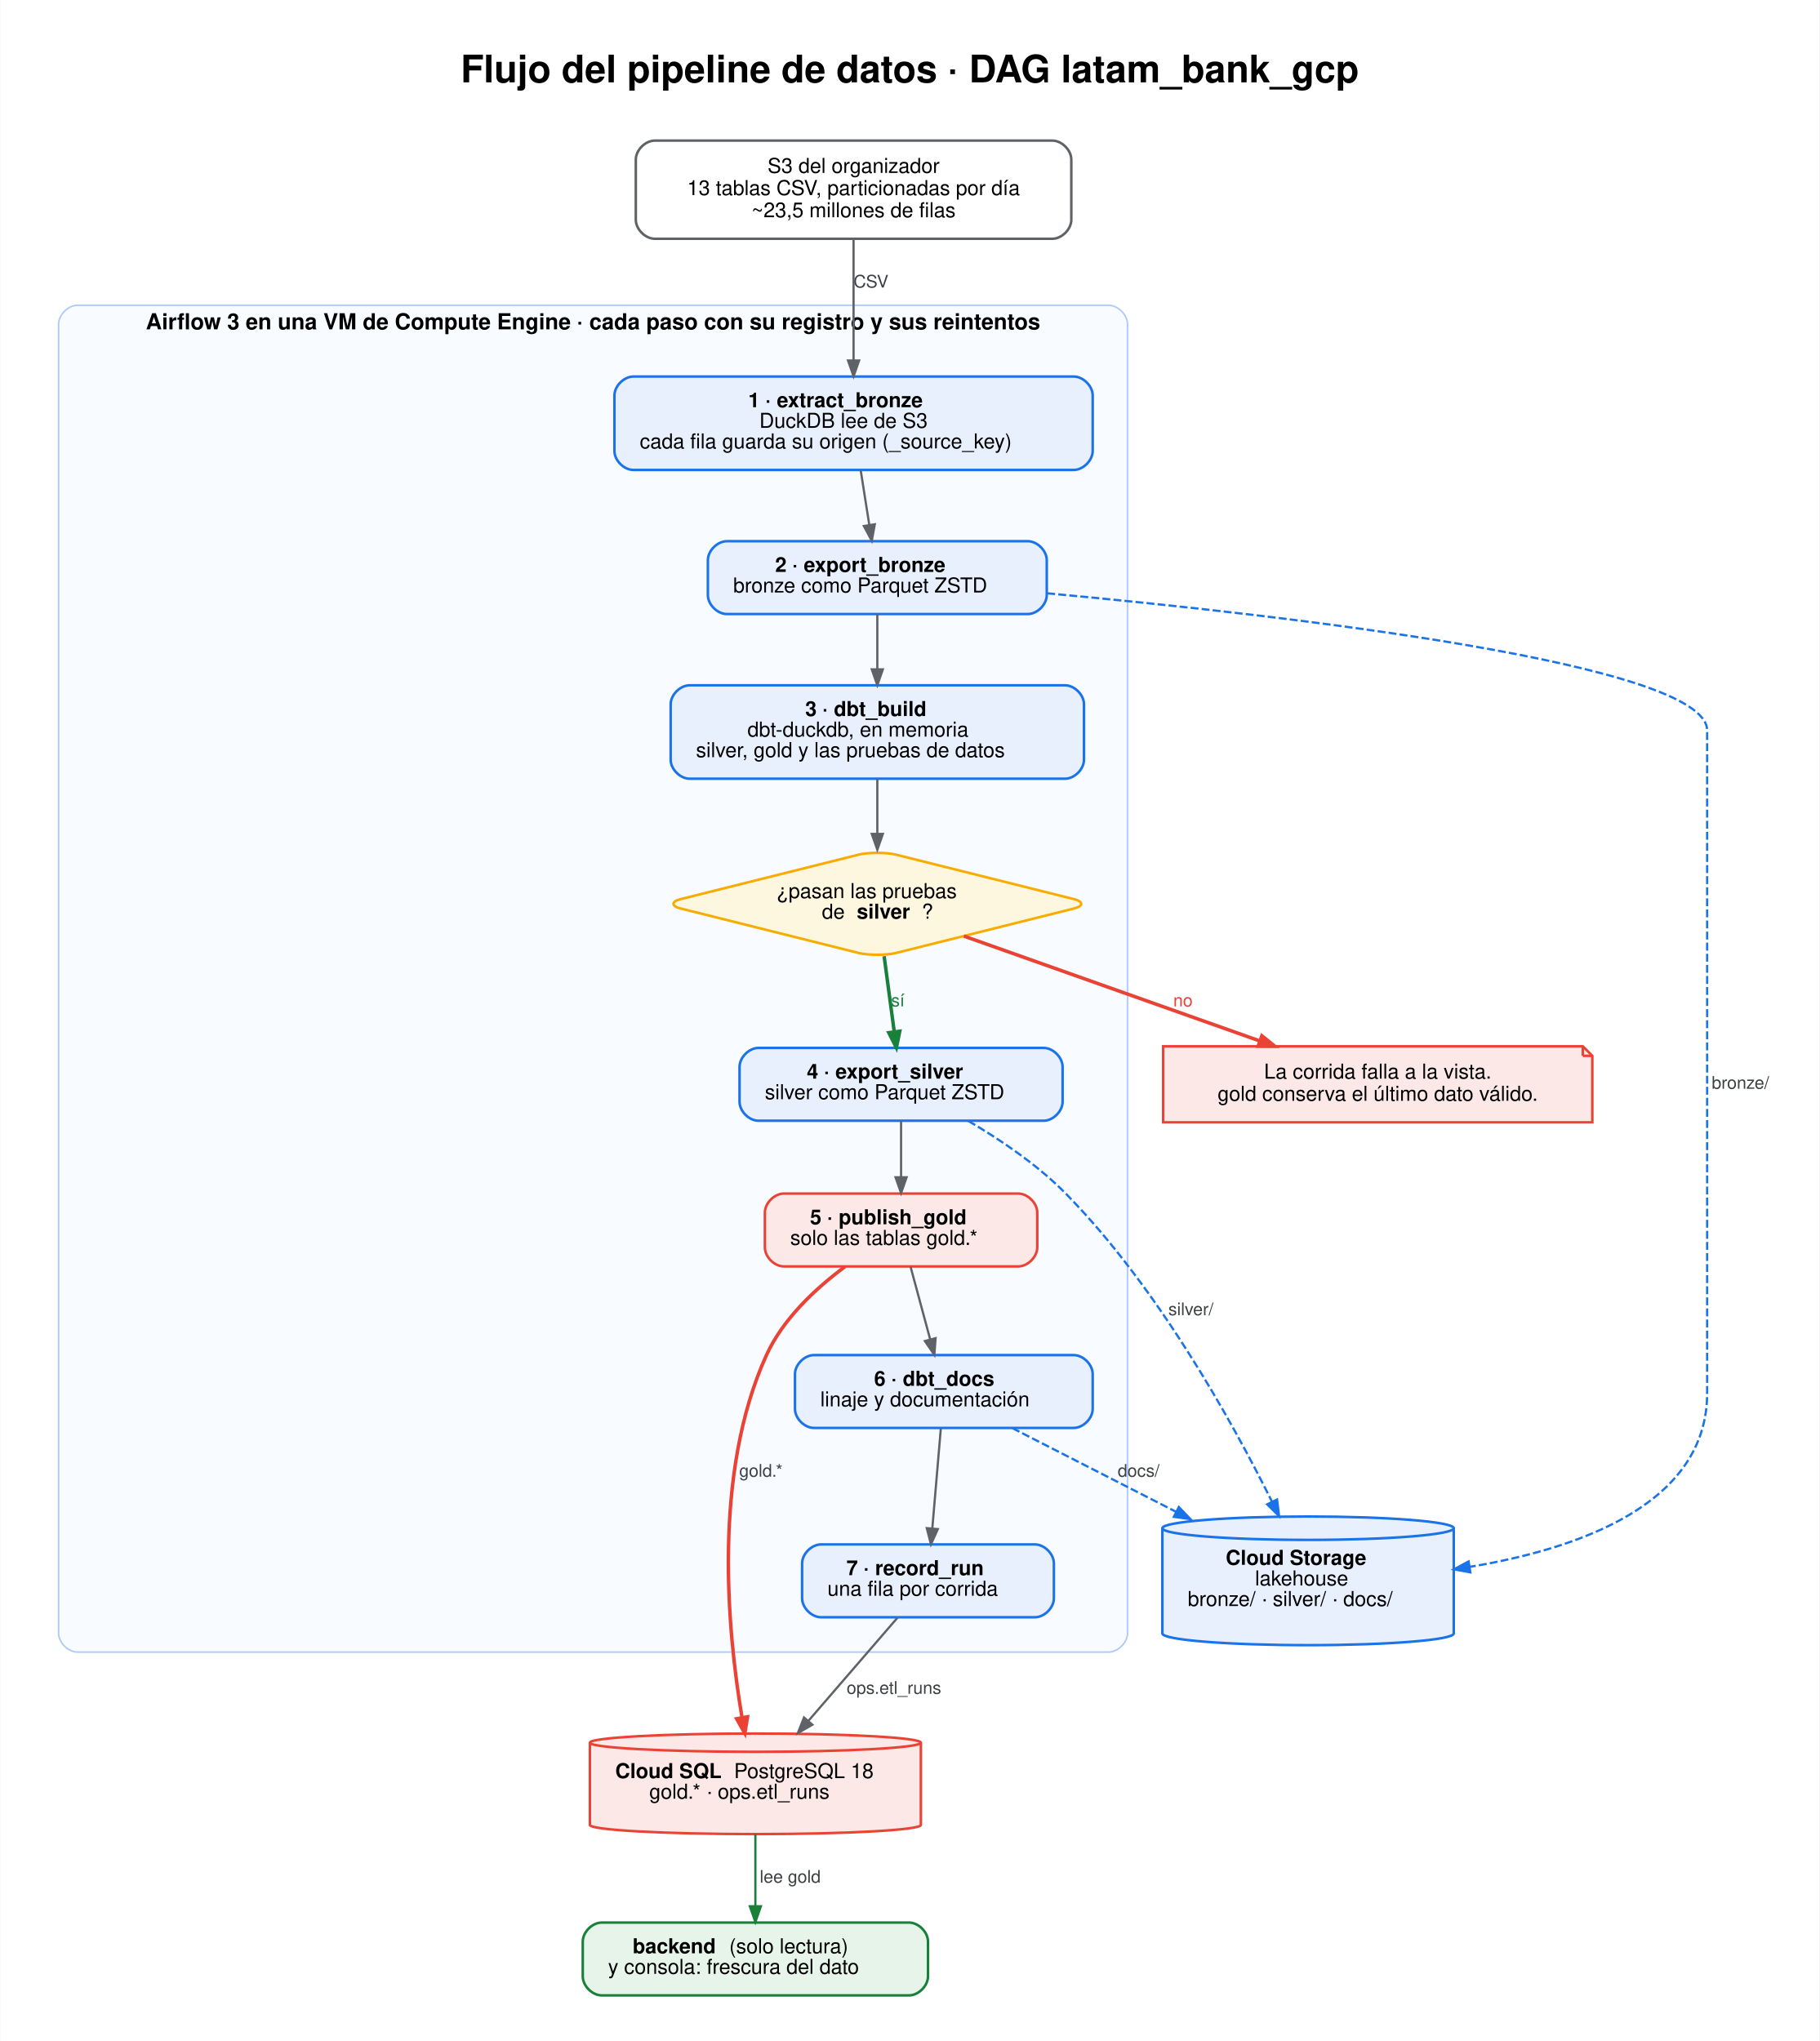
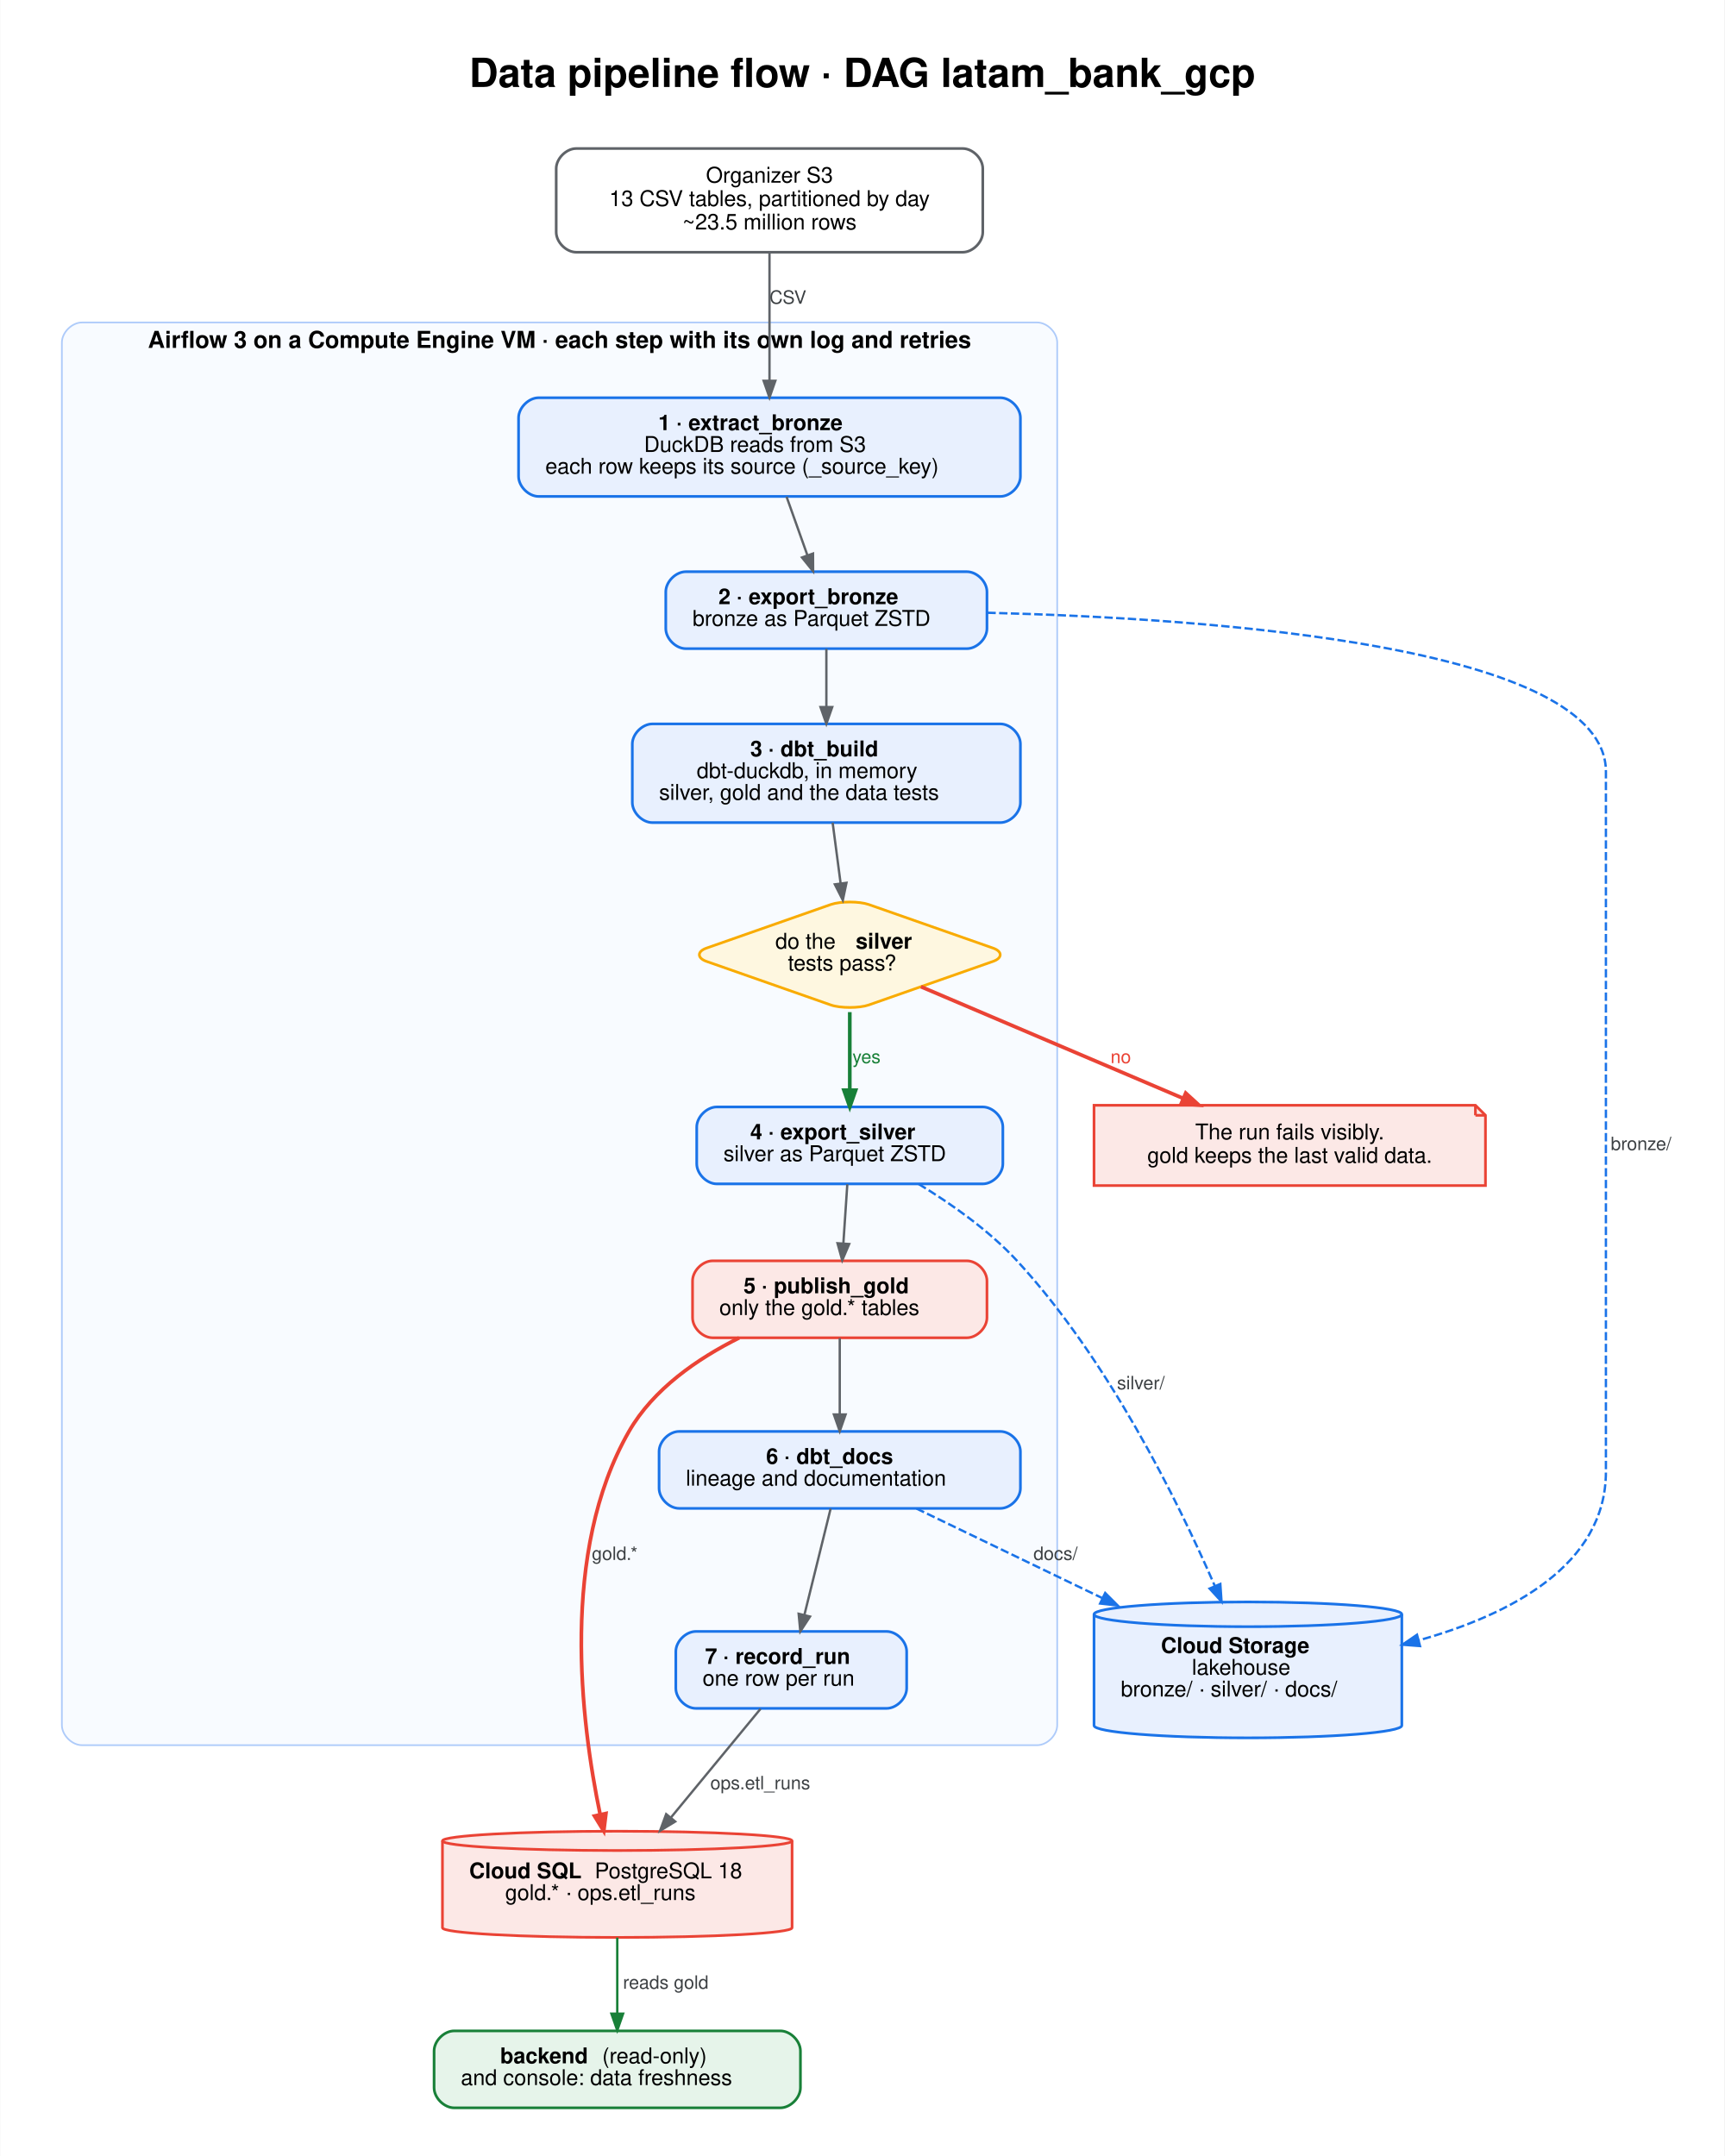
- <svg xmlns="http://www.w3.org/2000/svg" width="1149pt" height="1289pt" viewBox="0.00 0.00 1148.60 1288.97">
+ <svg xmlns="http://www.w3.org/2000/svg" width="1031pt" height="1289pt" viewBox="0.00 0.00 1030.60 1288.97">
  <g id="graph0" class="graph" transform="scale(1 1) rotate(0) translate(28.8 1260.17)">
-     <polygon fill="white" stroke="transparent" points="-28.8,28.8 -28.8,-1260.17 1119.8,-1260.17 1119.8,28.8 -28.8,28.8" />
-     <text text-anchor="middle" x="545.5" y="-1208.17" font-family="Helvetica,sans-Serif" font-weight="bold" font-size="24.00">Flujo del pipeline de datos · DAG latam_bank_gcp</text>
-     <text text-anchor="middle" x="545.5" y="-1182.17" font-family="Helvetica,sans-Serif" font-weight="bold" font-size="24.00"> </text>
+     <polygon fill="white" stroke="transparent" points="-28.8,28.8 -28.8,-1260.17 1001.8,-1260.17 1001.8,28.8 -28.8,28.8" />
+     <text text-anchor="middle" x="486.5" y="-1208.17" font-family="Helvetica,sans-Serif" font-weight="bold" font-size="24.00">Data pipeline flow · DAG latam_bank_gcp</text>
+     <text text-anchor="middle" x="486.5" y="-1182.17" font-family="Helvetica,sans-Serif" font-weight="bold" font-size="24.00"> </text>
    <g id="clust1" class="cluster">
-       <path fill="#f8fbff" stroke="#aecbfa" d="M20,-216.81C20,-216.81 671,-216.81 671,-216.81 677,-216.81 683,-222.81 683,-228.81 683,-228.81 683,-1055.38 683,-1055.38 683,-1061.38 677,-1067.38 671,-1067.38 671,-1067.38 20,-1067.38 20,-1067.38 14,-1067.38 8,-1061.38 8,-1055.38 8,-1055.38 8,-228.81 8,-228.81 8,-222.81 14,-216.81 20,-216.81" />
-       <text text-anchor="middle" x="345.5" y="-1052.17" font-family="Helvetica,sans-Serif" font-weight="bold" font-size="14.00">Airflow 3 en una VM de Compute Engine · cada paso con su registro y sus reintentos</text>
+       <path fill="#f8fbff" stroke="#aecbfa" d="M20,-216.81C20,-216.81 591,-216.81 591,-216.81 597,-216.81 603,-222.81 603,-228.81 603,-228.81 603,-1055.38 603,-1055.38 603,-1061.38 597,-1067.38 591,-1067.38 591,-1067.38 20,-1067.38 20,-1067.38 14,-1067.38 8,-1061.38 8,-1055.38 8,-1055.38 8,-228.81 8,-228.81 8,-222.81 14,-216.81 20,-216.81" />
+       <text text-anchor="middle" x="305.5" y="-1052.17" font-family="Helvetica,sans-Serif" font-weight="bold" font-size="14.00">Airflow 3 on a Compute Engine VM · each step with its own log and retries</text>
    </g>
    <g id="node1" class="node">
-       <path fill="#ffffff" stroke="#5f6368" stroke-width="1.6" d="M635.5,-1171.38C635.5,-1171.38 384.5,-1171.38 384.5,-1171.38 378.5,-1171.38 372.5,-1165.38 372.5,-1159.38 372.5,-1159.38 372.5,-1121.38 372.5,-1121.38 372.5,-1115.38 378.5,-1109.38 384.5,-1109.38 384.5,-1109.38 635.5,-1109.38 635.5,-1109.38 641.5,-1109.38 647.5,-1115.38 647.5,-1121.38 647.5,-1121.38 647.5,-1159.38 647.5,-1159.38 647.5,-1165.38 641.5,-1171.38 635.5,-1171.38" />
-       <text text-anchor="middle" x="510" y="-1150.97" font-family="Helvetica,sans-Serif" font-size="13.00">S3 del organizador</text>
-       <text text-anchor="middle" x="510" y="-1136.97" font-family="Helvetica,sans-Serif" font-size="13.00">13 tablas CSV, particionadas por día</text>
-       <text text-anchor="middle" x="510" y="-1122.97" font-family="Helvetica,sans-Serif" font-size="13.00">~23,5 millones de filas</text>
+       <path fill="#ffffff" stroke="#5f6368" stroke-width="1.6" d="M546.5,-1171.38C546.5,-1171.38 315.5,-1171.38 315.5,-1171.38 309.5,-1171.38 303.5,-1165.38 303.5,-1159.38 303.5,-1159.38 303.5,-1121.38 303.5,-1121.38 303.5,-1115.38 309.5,-1109.38 315.5,-1109.38 315.5,-1109.38 546.5,-1109.38 546.5,-1109.38 552.5,-1109.38 558.5,-1115.38 558.5,-1121.38 558.5,-1121.38 558.5,-1159.38 558.5,-1159.38 558.5,-1165.38 552.5,-1171.38 546.5,-1171.38" />
+       <text text-anchor="middle" x="431" y="-1150.97" font-family="Helvetica,sans-Serif" font-size="13.00">Organizer S3</text>
+       <text text-anchor="middle" x="431" y="-1136.97" font-family="Helvetica,sans-Serif" font-size="13.00">13 CSV tables, partitioned by day</text>
+       <text text-anchor="middle" x="431" y="-1122.97" font-family="Helvetica,sans-Serif" font-size="13.00">~23.5 million rows</text>
    </g>
    <g id="node2" class="node">
-       <path fill="#e8f0fe" stroke="#1a73e8" stroke-width="1.6" d="M649,-1022.38C649,-1022.38 371,-1022.38 371,-1022.38 365,-1022.38 359,-1016.38 359,-1010.38 359,-1010.38 359,-975.38 359,-975.38 359,-969.38 365,-963.38 371,-963.38 371,-963.38 649,-963.38 649,-963.38 655,-963.38 661,-969.38 661,-975.38 661,-975.38 661,-1010.38 661,-1010.38 661,-1016.38 655,-1022.38 649,-1022.38" />
-       <text text-anchor="start" x="443.5" y="-1002.98" font-family="Helvetica,sans-Serif" font-weight="bold" font-size="13.00">1 · extract_bronze</text>
-       <text text-anchor="start" x="450.5" y="-989.98" font-family="Helvetica,sans-Serif" font-size="13.00">DuckDB lee de S3</text>
-       <text text-anchor="start" x="375" y="-976.98" font-family="Helvetica,sans-Serif" font-size="13.00">cada fila guarda su origen (_source_key)</text>
+       <path fill="#e8f0fe" stroke="#1a73e8" stroke-width="1.6" d="M569,-1022.38C569,-1022.38 293,-1022.38 293,-1022.38 287,-1022.38 281,-1016.38 281,-1010.38 281,-1010.38 281,-975.38 281,-975.38 281,-969.38 287,-963.38 293,-963.38 293,-963.38 569,-963.38 569,-963.38 575,-963.38 581,-969.38 581,-975.38 581,-975.38 581,-1010.38 581,-1010.38 581,-1016.38 575,-1022.38 569,-1022.38" />
+       <text text-anchor="start" x="364.5" y="-1002.98" font-family="Helvetica,sans-Serif" font-weight="bold" font-size="13.00">1 · extract_bronze</text>
+       <text text-anchor="start" x="356" y="-989.98" font-family="Helvetica,sans-Serif" font-size="13.00">DuckDB reads from S3</text>
+       <text text-anchor="start" x="297" y="-976.98" font-family="Helvetica,sans-Serif" font-size="13.00">each row keeps its source (_source_key)</text>
    </g>
    <g id="edge1" class="edge">
-       <path fill="none" stroke="#5f6368" stroke-width="1.4" d="M510,-1109.23C510,-1087.04 510,-1056.69 510,-1032.69" />
-       <polygon fill="#5f6368" stroke="#5f6368" stroke-width="1.4" points="513.5,-1032.5 510,-1022.5 506.5,-1032.5 513.5,-1032.5" />
-       <text text-anchor="middle" x="521" y="-1078.58" font-family="Helvetica,sans-Serif" font-size="11.00" fill="#3c4043">CSV</text>
+       <path fill="none" stroke="#5f6368" stroke-width="1.4" d="M431,-1109.23C431,-1087.04 431,-1056.69 431,-1032.69" />
+       <polygon fill="#5f6368" stroke="#5f6368" stroke-width="1.4" points="434.5,-1032.5 431,-1022.5 427.5,-1032.5 434.5,-1032.5" />
+       <text text-anchor="middle" x="442" y="-1078.58" font-family="Helvetica,sans-Serif" font-size="11.00" fill="#3c4043">CSV</text>
    </g>
    <g id="node3" class="node">
-       <path fill="#e8f0fe" stroke="#1a73e8" stroke-width="1.6" d="M620,-918.38C620,-918.38 430,-918.38 430,-918.38 424,-918.38 418,-912.38 418,-906.38 418,-906.38 418,-884.38 418,-884.38 418,-878.38 424,-872.38 430,-872.38 430,-872.38 620,-872.38 620,-872.38 626,-872.38 632,-878.38 632,-884.38 632,-884.38 632,-906.38 632,-906.38 632,-912.38 626,-918.38 620,-918.38" />
-       <text text-anchor="start" x="460.5" y="-898.98" font-family="Helvetica,sans-Serif" font-weight="bold" font-size="13.00">2 · export_bronze</text>
-       <text text-anchor="start" x="434" y="-885.98" font-family="Helvetica,sans-Serif" font-size="13.00">bronze como Parquet ZSTD</text>
+       <path fill="#e8f0fe" stroke="#1a73e8" stroke-width="1.6" d="M549,-918.38C549,-918.38 381,-918.38 381,-918.38 375,-918.38 369,-912.38 369,-906.38 369,-906.38 369,-884.38 369,-884.38 369,-878.38 375,-872.38 381,-872.38 381,-872.38 549,-872.38 549,-872.38 555,-872.38 561,-878.38 561,-884.38 561,-884.38 561,-906.38 561,-906.38 561,-912.38 555,-918.38 549,-918.38" />
+       <text text-anchor="start" x="400.5" y="-898.98" font-family="Helvetica,sans-Serif" font-weight="bold" font-size="13.00">2 · export_bronze</text>
+       <text text-anchor="start" x="385" y="-885.98" font-family="Helvetica,sans-Serif" font-size="13.00">bronze as Parquet ZSTD</text>
    </g>
    <g id="edge2" class="edge">
-       <path fill="none" stroke="#5f6368" stroke-width="1.4" d="M514.5,-963.22C516.2,-952.4 518.15,-940 519.9,-928.85" />
-       <polygon fill="#5f6368" stroke="#5f6368" stroke-width="1.4" points="523.41,-929.06 521.5,-918.63 516.49,-927.97 523.41,-929.06" />
+       <path fill="none" stroke="#5f6368" stroke-width="1.4" d="M441.2,-963.22C445.13,-952.17 449.65,-939.49 453.68,-928.16" />
+       <polygon fill="#5f6368" stroke="#5f6368" stroke-width="1.4" points="457.02,-929.23 457.08,-918.63 450.42,-926.88 457.02,-929.23" />
    </g>
    <g id="node4" class="node">
-       <path fill="#e8f0fe" stroke="#1a73e8" stroke-width="1.6" d="M643.5,-827.38C643.5,-827.38 406.5,-827.38 406.5,-827.38 400.5,-827.38 394.5,-821.38 394.5,-815.38 394.5,-815.38 394.5,-780.38 394.5,-780.38 394.5,-774.38 400.5,-768.38 406.5,-768.38 406.5,-768.38 643.5,-768.38 643.5,-768.38 649.5,-768.38 655.5,-774.38 655.5,-780.38 655.5,-780.38 655.5,-815.38 655.5,-815.38 655.5,-821.38 649.5,-827.38 643.5,-827.38" />
-       <text text-anchor="start" x="479.5" y="-807.98" font-family="Helvetica,sans-Serif" font-weight="bold" font-size="13.00">3 · dbt_build</text>
-       <text text-anchor="start" x="443" y="-794.98" font-family="Helvetica,sans-Serif" font-size="13.00">dbt-duckdb, en memoria</text>
-       <text text-anchor="start" x="410.5" y="-781.98" font-family="Helvetica,sans-Serif" font-size="13.00">silver, gold y las pruebas de datos</text>
+       <path fill="#e8f0fe" stroke="#1a73e8" stroke-width="1.6" d="M569,-827.38C569,-827.38 361,-827.38 361,-827.38 355,-827.38 349,-821.38 349,-815.38 349,-815.38 349,-780.38 349,-780.38 349,-774.38 355,-768.38 361,-768.38 361,-768.38 569,-768.38 569,-768.38 575,-768.38 581,-774.38 581,-780.38 581,-780.38 581,-815.38 581,-815.38 581,-821.38 575,-827.38 569,-827.38" />
+       <text text-anchor="start" x="419.5" y="-807.98" font-family="Helvetica,sans-Serif" font-weight="bold" font-size="13.00">3 · dbt_build</text>
+       <text text-anchor="start" x="387.5" y="-794.98" font-family="Helvetica,sans-Serif" font-size="13.00">dbt-duckdb, in memory</text>
+       <text text-anchor="start" x="365" y="-781.98" font-family="Helvetica,sans-Serif" font-size="13.00">silver, gold and the data tests</text>
    </g>
    <g id="edge3" class="edge">
-       <path fill="none" stroke="#5f6368" stroke-width="1.4" d="M525,-872.23C525,-861.91 525,-849.34 525,-837.53" />
-       <polygon fill="#5f6368" stroke="#5f6368" stroke-width="1.4" points="528.5,-837.43 525,-827.43 521.5,-837.43 528.5,-837.43" />
+       <path fill="none" stroke="#5f6368" stroke-width="1.4" d="M465,-872.23C465,-861.91 465,-849.34 465,-837.53" />
+       <polygon fill="#5f6368" stroke="#5f6368" stroke-width="1.4" points="468.5,-837.43 465,-827.43 461.5,-837.43 468.5,-837.43" />
    </g>
    <g id="node11" class="node">
-       <path fill="#e8f0fe" stroke="#1a73e8" stroke-width="1.6" d="M889,-295.05C889,-299.13 847.76,-302.44 797,-302.44 746.24,-302.44 705,-299.13 705,-295.05 705,-295.05 705,-228.57 705,-228.57 705,-224.5 746.24,-221.19 797,-221.19 847.76,-221.19 889,-224.5 889,-228.57 889,-228.57 889,-295.05 889,-295.05" />
-       <path fill="none" stroke="#1a73e8" stroke-width="1.6" d="M889,-295.05C889,-290.98 847.76,-287.66 797,-287.66 746.24,-287.66 705,-290.98 705,-295.05" />
-       <text text-anchor="start" x="745" y="-271.91" font-family="Helvetica,sans-Serif" font-weight="bold" font-size="13.00">Cloud Storage</text>
-       <text text-anchor="start" x="763.5" y="-258.91" font-family="Helvetica,sans-Serif" font-size="13.00">lakehouse</text>
-       <text text-anchor="start" x="721" y="-245.91" font-family="Helvetica,sans-Serif" font-size="13.00">bronze/ · silver/ · docs/</text>
+       <path fill="#e8f0fe" stroke="#1a73e8" stroke-width="1.6" d="M809,-295.05C809,-299.13 767.76,-302.44 717,-302.44 666.24,-302.44 625,-299.13 625,-295.05 625,-295.05 625,-228.57 625,-228.57 625,-224.5 666.24,-221.19 717,-221.19 767.76,-221.19 809,-224.5 809,-228.57 809,-228.57 809,-295.05 809,-295.05" />
+       <path fill="none" stroke="#1a73e8" stroke-width="1.6" d="M809,-295.05C809,-290.98 767.76,-287.66 717,-287.66 666.24,-287.66 625,-290.98 625,-295.05" />
+       <text text-anchor="start" x="665" y="-271.91" font-family="Helvetica,sans-Serif" font-weight="bold" font-size="13.00">Cloud Storage</text>
+       <text text-anchor="start" x="683.5" y="-258.91" font-family="Helvetica,sans-Serif" font-size="13.00">lakehouse</text>
+       <text text-anchor="start" x="641" y="-245.91" font-family="Helvetica,sans-Serif" font-size="13.00">bronze/ · silver/ · docs/</text>
    </g>
    <g id="edge10" class="edge">
-       <path fill="none" stroke="#1a73e8" stroke-width="1.4" stroke-dasharray="5,2" d="M632.3,-885.48C785.61,-871.3 1049,-840.83 1049,-798.88 1049,-798.88 1049,-798.88 1049,-380.38 1049,-310.78 969.09,-282.29 899.27,-270.67" />
-       <polygon fill="#1a73e8" stroke="#1a73e8" stroke-width="1.4" points="899.47,-267.16 889.05,-269.08 898.39,-274.08 899.47,-267.16" />
-       <text text-anchor="middle" x="1070" y="-572.58" font-family="Helvetica,sans-Serif" font-size="11.00" fill="#3c4043">bronze/</text>
+       <path fill="none" stroke="#1a73e8" stroke-width="1.4" stroke-dasharray="5,2" d="M561.27,-893.84C697.73,-890.43 931,-873.67 931,-798.88 931,-798.88 931,-798.88 931,-380.38 931,-324.49 874.25,-294.99 819.19,-279.51" />
+       <polygon fill="#1a73e8" stroke="#1a73e8" stroke-width="1.4" points="819.87,-276.07 809.31,-276.88 818.07,-282.84 819.87,-276.07" />
+       <text text-anchor="middle" x="952" y="-572.58" font-family="Helvetica,sans-Serif" font-size="11.00" fill="#3c4043">bronze/</text>
    </g>
    <g id="node5" class="node">
-       <path fill="#fef7e0" stroke="#f9ab00" stroke-width="1.6" d="M513.36,-720.46C513.36,-720.46 400.64,-692.29 400.64,-692.29 394.82,-690.83 394.82,-687.92 400.64,-686.46 400.64,-686.46 513.36,-658.29 513.36,-658.29 519.18,-656.83 530.82,-656.83 536.64,-658.29 536.64,-658.29 649.36,-686.46 649.36,-686.46 655.18,-687.92 655.18,-690.83 649.36,-692.29 649.36,-692.29 536.64,-720.46 536.64,-720.46 530.82,-721.92 519.18,-721.92 513.36,-720.46" />
-       <text text-anchor="start" x="461" y="-692.98" font-family="Helvetica,sans-Serif" font-size="13.00">¿pasan las pruebas</text>
-       <text text-anchor="start" x="490" y="-679.98" font-family="Helvetica,sans-Serif" font-size="13.00">de </text>
-       <text text-anchor="start" x="512" y="-679.98" font-family="Helvetica,sans-Serif" font-weight="bold" font-size="13.00">silver</text>
-       <text text-anchor="start" x="553" y="-679.98" font-family="Helvetica,sans-Serif" font-size="13.00">?</text>
+       <path fill="#fef7e0" stroke="#f9ab00" stroke-width="1.6" d="M467.68,-719.41C467.68,-719.41 393.32,-693.34 393.32,-693.34 387.66,-691.36 387.66,-687.39 393.32,-685.41 393.32,-685.41 467.68,-659.34 467.68,-659.34 473.34,-657.36 484.66,-657.36 490.32,-659.34 490.32,-659.34 564.68,-685.41 564.68,-685.41 570.34,-687.39 570.34,-691.36 564.68,-693.34 564.68,-693.34 490.32,-719.41 490.32,-719.41 484.66,-721.39 473.34,-721.39 467.68,-719.41" />
+       <text text-anchor="start" x="434.5" y="-692.98" font-family="Helvetica,sans-Serif" font-size="13.00">do the </text>
+       <text text-anchor="start" x="482.5" y="-692.98" font-family="Helvetica,sans-Serif" font-weight="bold" font-size="13.00">silver</text>
+       <text text-anchor="start" x="442" y="-679.98" font-family="Helvetica,sans-Serif" font-size="13.00">tests pass?</text>
    </g>
    <g id="edge4" class="edge">
-       <path fill="none" stroke="#5f6368" stroke-width="1.4" d="M525,-768.33C525,-757.66 525,-745.28 525,-733.58" />
-       <polygon fill="#5f6368" stroke="#5f6368" stroke-width="1.4" points="528.5,-733.52 525,-723.52 521.5,-733.52 528.5,-733.52" />
+       <path fill="none" stroke="#5f6368" stroke-width="1.4" d="M468.75,-768.33C470.22,-757.17 471.93,-744.14 473.53,-731.96" />
+       <polygon fill="#5f6368" stroke="#5f6368" stroke-width="1.4" points="477.01,-732.37 474.84,-722 470.07,-731.45 477.01,-732.37" />
    </g>
    <g id="node6" class="node">
-       <path fill="#e8f0fe" stroke="#1a73e8" stroke-width="1.6" d="M630,-598.38C630,-598.38 450,-598.38 450,-598.38 444,-598.38 438,-592.38 438,-586.38 438,-586.38 438,-564.38 438,-564.38 438,-558.38 444,-552.38 450,-552.38 450,-552.38 630,-552.38 630,-552.38 636,-552.38 642,-558.38 642,-564.38 642,-564.38 642,-586.38 642,-586.38 642,-592.38 636,-598.38 630,-598.38" />
-       <text text-anchor="start" x="480.5" y="-578.98" font-family="Helvetica,sans-Serif" font-weight="bold" font-size="13.00">4 · export_silver</text>
-       <text text-anchor="start" x="454" y="-565.98" font-family="Helvetica,sans-Serif" font-size="13.00">silver como Parquet ZSTD</text>
+       <path fill="#e8f0fe" stroke="#1a73e8" stroke-width="1.6" d="M558.5,-598.38C558.5,-598.38 399.5,-598.38 399.5,-598.38 393.5,-598.38 387.5,-592.38 387.5,-586.38 387.5,-586.38 387.5,-564.38 387.5,-564.38 387.5,-558.38 393.5,-552.38 399.5,-552.38 399.5,-552.38 558.5,-552.38 558.5,-552.38 564.5,-552.38 570.5,-558.38 570.5,-564.38 570.5,-564.38 570.5,-586.38 570.5,-586.38 570.5,-592.38 564.5,-598.38 558.5,-598.38" />
+       <text text-anchor="start" x="419.5" y="-578.98" font-family="Helvetica,sans-Serif" font-weight="bold" font-size="13.00">4 · export_silver</text>
+       <text text-anchor="start" x="403.5" y="-565.98" font-family="Helvetica,sans-Serif" font-size="13.00">silver as Parquet ZSTD</text>
    </g>
    <g id="edge5" class="edge">
-       <path fill="none" stroke="#188038" stroke-width="2.2" d="M529.3,-656.28C531.29,-641.4 533.65,-623.76 535.65,-608.84" />
-       <polygon fill="#188038" stroke="#188038" stroke-width="2.2" points="539.17,-608.91 537.03,-598.53 532.24,-607.98 539.17,-608.91" />
-       <text text-anchor="middle" x="538" y="-624.58" font-family="Helvetica,sans-Serif" font-size="11.00" fill="#188038">sí</text>
+       <path fill="none" stroke="#188038" stroke-width="2.2" d="M479,-655.07C479,-640.34 479,-623.08 479,-608.48" />
+       <polygon fill="#188038" stroke="#188038" stroke-width="2.2" points="482.5,-608.4 479,-598.4 475.5,-608.4 482.5,-608.4" />
+       <text text-anchor="middle" x="489" y="-624.58" font-family="Helvetica,sans-Serif" font-size="11.00" fill="#188038">yes</text>
    </g>
    <g id="node10" class="node">
-       <polygon fill="#fce8e6" stroke="#ea4335" stroke-width="1.6" points="970.5,-599.38 705.5,-599.38 705.5,-551.38 976.5,-551.38 976.5,-593.38 970.5,-599.38" />
-       <polyline fill="none" stroke="#ea4335" stroke-width="1.6" points="970.5,-599.38 970.5,-593.38 " />
-       <polyline fill="none" stroke="#ea4335" stroke-width="1.6" points="976.5,-593.38 970.5,-593.38 " />
-       <text text-anchor="middle" x="841" y="-578.98" font-family="Helvetica,sans-Serif" font-size="13.00">La corrida falla a la vista.</text>
-       <text text-anchor="middle" x="841" y="-564.98" font-family="Helvetica,sans-Serif" font-size="13.00">gold conserva el último dato válido.</text>
+       <polygon fill="#fce8e6" stroke="#ea4335" stroke-width="1.6" points="853,-599.38 625,-599.38 625,-551.38 859,-551.38 859,-593.38 853,-599.38" />
+       <polyline fill="none" stroke="#ea4335" stroke-width="1.6" points="853,-599.38 853,-593.38 " />
+       <polyline fill="none" stroke="#ea4335" stroke-width="1.6" points="859,-593.38 853,-593.38 " />
+       <text text-anchor="middle" x="742" y="-578.98" font-family="Helvetica,sans-Serif" font-size="13.00">The run fails visibly.</text>
+       <text text-anchor="middle" x="742" y="-564.98" font-family="Helvetica,sans-Serif" font-size="13.00">gold keeps the last valid data.</text>
    </g>
    <g id="edge9" class="edge">
-       <path fill="none" stroke="#ea4335" stroke-width="2.2" d="M579.68,-668.99C631.28,-650.71 709.06,-623.14 766.35,-602.83" />
-       <polygon fill="#ea4335" stroke="#ea4335" stroke-width="2.2" points="767.82,-606.02 776.08,-599.39 765.48,-599.43 767.82,-606.02" />
-       <text text-anchor="middle" x="718" y="-624.58" font-family="Helvetica,sans-Serif" font-size="11.00" fill="#ea4335">no</text>
+       <path fill="none" stroke="#ea4335" stroke-width="2.2" d="M521.55,-670.26C563.94,-652.2 629.54,-624.27 678.17,-603.56" />
+       <polygon fill="#ea4335" stroke="#ea4335" stroke-width="2.2" points="679.82,-606.66 687.65,-599.52 677.08,-600.22 679.82,-606.66" />
+       <text text-anchor="middle" x="641" y="-624.58" font-family="Helvetica,sans-Serif" font-size="11.00" fill="#ea4335">no</text>
    </g>
    <g id="node7" class="node">
-       <path fill="#fce8e6" stroke="#ea4335" stroke-width="1.6" d="M614,-506.38C614,-506.38 466,-506.38 466,-506.38 460,-506.38 454,-500.38 454,-494.38 454,-494.38 454,-472.38 454,-472.38 454,-466.38 460,-460.38 466,-460.38 466,-460.38 614,-460.38 614,-460.38 620,-460.38 626,-466.38 626,-472.38 626,-472.38 626,-494.38 626,-494.38 626,-500.38 620,-506.38 614,-506.38" />
-       <text text-anchor="start" x="482.5" y="-486.98" font-family="Helvetica,sans-Serif" font-weight="bold" font-size="13.00">5 · publish_gold</text>
-       <text text-anchor="start" x="470" y="-473.98" font-family="Helvetica,sans-Serif" font-size="13.00">solo las tablas gold.*</text>
+       <path fill="#fce8e6" stroke="#ea4335" stroke-width="1.6" d="M549,-506.38C549,-506.38 397,-506.38 397,-506.38 391,-506.38 385,-500.38 385,-494.38 385,-494.38 385,-472.38 385,-472.38 385,-466.38 391,-460.38 397,-460.38 397,-460.38 549,-460.38 549,-460.38 555,-460.38 561,-466.38 561,-472.38 561,-472.38 561,-494.38 561,-494.38 561,-500.38 555,-506.38 549,-506.38" />
+       <text text-anchor="start" x="415.5" y="-486.98" font-family="Helvetica,sans-Serif" font-weight="bold" font-size="13.00">5 · publish_gold</text>
+       <text text-anchor="start" x="401" y="-473.98" font-family="Helvetica,sans-Serif" font-size="13.00">only the gold.* tables</text>
    </g>
    <g id="edge6" class="edge">
-       <path fill="none" stroke="#5f6368" stroke-width="1.4" d="M540,-552.13C540,-541.53 540,-528.64 540,-516.96" />
-       <polygon fill="#5f6368" stroke="#5f6368" stroke-width="1.4" points="543.5,-516.68 540,-506.68 536.5,-516.68 543.5,-516.68" />
+       <path fill="none" stroke="#5f6368" stroke-width="1.4" d="M477.52,-552.13C476.81,-541.53 475.95,-528.64 475.17,-516.96" />
+       <polygon fill="#5f6368" stroke="#5f6368" stroke-width="1.4" points="478.64,-516.42 474.49,-506.68 471.66,-516.89 478.64,-516.42" />
    </g>
    <g id="edge11" class="edge">
-       <path fill="none" stroke="#1a73e8" stroke-width="1.4" stroke-dasharray="5,2" d="M582.53,-552.23C602.68,-540.4 626.16,-524.54 644,-506.38 701.43,-447.89 748.11,-364.27 774.22,-311.79" />
-       <polygon fill="#1a73e8" stroke="#1a73e8" stroke-width="1.4" points="777.43,-313.21 778.7,-302.69 771.15,-310.12 777.43,-313.21" />
-       <text text-anchor="middle" x="723" y="-429.57" font-family="Helvetica,sans-Serif" font-size="11.00" fill="#3c4043">silver/</text>
+       <path fill="none" stroke="#1a73e8" stroke-width="1.4" stroke-dasharray="5,2" d="M520.21,-552.28C539.65,-540.46 562.21,-524.59 579,-506.38 632.95,-447.83 674.36,-364.49 697.19,-312.05" />
+       <polygon fill="#1a73e8" stroke="#1a73e8" stroke-width="1.4" points="700.5,-313.2 701.23,-302.63 694.07,-310.44 700.5,-313.2" />
+       <text text-anchor="middle" x="653" y="-429.57" font-family="Helvetica,sans-Serif" font-size="11.00" fill="#3c4043">silver/</text>
    </g>
    <g id="node8" class="node">
-       <path fill="#e8f0fe" stroke="#1a73e8" stroke-width="1.6" d="M649,-404.38C649,-404.38 485,-404.38 485,-404.38 479,-404.38 473,-398.38 473,-392.38 473,-392.38 473,-370.38 473,-370.38 473,-364.38 479,-358.38 485,-358.38 485,-358.38 649,-358.38 649,-358.38 655,-358.38 661,-364.38 661,-370.38 661,-370.38 661,-392.38 661,-392.38 661,-398.38 655,-404.38 649,-404.38" />
-       <text text-anchor="start" x="523" y="-384.98" font-family="Helvetica,sans-Serif" font-weight="bold" font-size="13.00">6 · dbt_docs</text>
-       <text text-anchor="start" x="489" y="-371.98" font-family="Helvetica,sans-Serif" font-size="13.00">linaje y documentación</text>
+       <path fill="#e8f0fe" stroke="#1a73e8" stroke-width="1.6" d="M569,-404.38C569,-404.38 377,-404.38 377,-404.38 371,-404.38 365,-398.38 365,-392.38 365,-392.38 365,-370.38 365,-370.38 365,-364.38 371,-358.38 377,-358.38 377,-358.38 569,-358.38 569,-358.38 575,-358.38 581,-364.38 581,-370.38 581,-370.38 581,-392.38 581,-392.38 581,-398.38 575,-404.38 569,-404.38" />
+       <text text-anchor="start" x="429" y="-384.98" font-family="Helvetica,sans-Serif" font-weight="bold" font-size="13.00">6 · dbt_docs</text>
+       <text text-anchor="start" x="381" y="-371.98" font-family="Helvetica,sans-Serif" font-size="13.00">lineage and documentation</text>
    </g>
    <g id="edge7" class="edge">
-       <path fill="none" stroke="#5f6368" stroke-width="1.4" d="M545.99,-460.18C549.63,-446.72 554.33,-429.31 558.36,-414.37" />
-       <polygon fill="#5f6368" stroke="#5f6368" stroke-width="1.4" points="561.8,-415.07 561.02,-404.51 555.04,-413.25 561.8,-415.07" />
+       <path fill="none" stroke="#5f6368" stroke-width="1.4" d="M473,-460.18C473,-446.85 473,-429.64 473,-414.8" />
+       <polygon fill="#5f6368" stroke="#5f6368" stroke-width="1.4" points="476.5,-414.51 473,-404.51 469.5,-414.51 476.5,-414.51" />
    </g>
    <g id="node12" class="node">
-       <path fill="#fce8e6" stroke="#ea4335" stroke-width="1.6" d="M552.5,-159.6C552.5,-162.79 505.66,-165.38 448,-165.38 390.34,-165.38 343.5,-162.79 343.5,-159.6 343.5,-159.6 343.5,-107.65 343.5,-107.65 343.5,-104.46 390.34,-101.87 448,-101.87 505.66,-101.87 552.5,-104.46 552.5,-107.65 552.5,-107.65 552.5,-159.6 552.5,-159.6" />
-       <path fill="none" stroke="#ea4335" stroke-width="1.6" d="M552.5,-159.6C552.5,-156.42 505.66,-153.83 448,-153.83 390.34,-153.83 343.5,-156.42 343.5,-159.6" />
-       <text text-anchor="start" x="359.5" y="-137.22" font-family="Helvetica,sans-Serif" font-weight="bold" font-size="13.00">Cloud SQL</text>
-       <text text-anchor="start" x="434.5" y="-137.22" font-family="Helvetica,sans-Serif" font-size="13.00"> PostgreSQL 18</text>
-       <text text-anchor="start" x="381" y="-124.22" font-family="Helvetica,sans-Serif" font-size="13.00">gold.* · ops.etl_runs</text>
+       <path fill="#fce8e6" stroke="#ea4335" stroke-width="1.6" d="M444.5,-159.6C444.5,-162.79 397.66,-165.38 340,-165.38 282.34,-165.38 235.5,-162.79 235.5,-159.6 235.5,-159.6 235.5,-107.65 235.5,-107.65 235.5,-104.46 282.34,-101.87 340,-101.87 397.66,-101.87 444.5,-104.46 444.5,-107.65 444.5,-107.65 444.5,-159.6 444.5,-159.6" />
+       <path fill="none" stroke="#ea4335" stroke-width="1.6" d="M444.5,-159.6C444.5,-156.42 397.66,-153.83 340,-153.83 282.34,-153.83 235.5,-156.42 235.5,-159.6" />
+       <text text-anchor="start" x="251.5" y="-137.22" font-family="Helvetica,sans-Serif" font-weight="bold" font-size="13.00">Cloud SQL</text>
+       <text text-anchor="start" x="326.5" y="-137.22" font-family="Helvetica,sans-Serif" font-size="13.00"> PostgreSQL 18</text>
+       <text text-anchor="start" x="273" y="-124.22" font-family="Helvetica,sans-Serif" font-size="13.00">gold.* · ops.etl_runs</text>
    </g>
    <g id="edge13" class="edge">
-       <path fill="none" stroke="#ea4335" stroke-width="2.2" d="M504.59,-460.23C486.21,-446.6 465.45,-427.34 455,-404.38 420.91,-329.47 430.31,-230.34 439.57,-175.5" />
-       <polygon fill="#ea4335" stroke="#ea4335" stroke-width="2.2" points="443.04,-175.93 441.34,-165.47 436.15,-174.71 443.04,-175.93" />
-       <text text-anchor="middle" x="451.5" y="-327.57" font-family="Helvetica,sans-Serif" font-size="11.00" fill="#3c4043">gold.*</text>
+       <path fill="none" stroke="#ea4335" stroke-width="2.2" d="M412.86,-460.32C387.95,-447.9 361.54,-429.7 347,-404.38 305.71,-332.47 318.17,-231.06 329.79,-175.31" />
+       <polygon fill="#ea4335" stroke="#ea4335" stroke-width="2.2" points="333.23,-175.96 331.94,-165.44 326.39,-174.47 333.23,-175.96" />
+       <text text-anchor="middle" x="338.5" y="-327.57" font-family="Helvetica,sans-Serif" font-size="11.00" fill="#3c4043">gold.*</text>
    </g>
    <g id="node9" class="node">
-       <path fill="#e8f0fe" stroke="#1a73e8" stroke-width="1.6" d="M624.5,-284.81C624.5,-284.81 489.5,-284.81 489.5,-284.81 483.5,-284.81 477.5,-278.81 477.5,-272.81 477.5,-272.81 477.5,-250.81 477.5,-250.81 477.5,-244.81 483.5,-238.81 489.5,-238.81 489.5,-238.81 624.5,-238.81 624.5,-238.81 630.5,-238.81 636.5,-244.81 636.5,-250.81 636.5,-250.81 636.5,-272.81 636.5,-272.81 636.5,-278.81 630.5,-284.81 624.5,-284.81" />
-       <text text-anchor="start" x="505.5" y="-265.41" font-family="Helvetica,sans-Serif" font-weight="bold" font-size="13.00">7 · record_run</text>
-       <text text-anchor="start" x="493.5" y="-252.41" font-family="Helvetica,sans-Serif" font-size="13.00">una fila por corrida</text>
+       <path fill="#e8f0fe" stroke="#1a73e8" stroke-width="1.6" d="M501,-284.81C501,-284.81 387,-284.81 387,-284.81 381,-284.81 375,-278.81 375,-272.81 375,-272.81 375,-250.81 375,-250.81 375,-244.81 381,-238.81 387,-238.81 387,-238.81 501,-238.81 501,-238.81 507,-238.81 513,-244.81 513,-250.81 513,-250.81 513,-272.81 513,-272.81 513,-278.81 507,-284.81 501,-284.81" />
+       <text text-anchor="start" x="392.5" y="-265.41" font-family="Helvetica,sans-Serif" font-weight="bold" font-size="13.00">7 · record_run</text>
+       <text text-anchor="start" x="391" y="-252.41" font-family="Helvetica,sans-Serif" font-size="13.00">one row per run</text>
    </g>
    <g id="edge8" class="edge">
-       <path fill="none" stroke="#5f6368" stroke-width="1.4" d="M565.12,-358.26C563.6,-340.36 561.43,-314.91 559.72,-294.79" />
-       <polygon fill="#5f6368" stroke="#5f6368" stroke-width="1.4" points="563.21,-294.49 558.87,-284.83 556.23,-295.09 563.21,-294.49" />
+       <path fill="none" stroke="#5f6368" stroke-width="1.4" d="M467.55,-358.26C463.13,-340.36 456.85,-314.91 451.89,-294.79" />
+       <polygon fill="#5f6368" stroke="#5f6368" stroke-width="1.4" points="455.22,-293.7 449.43,-284.83 448.43,-295.37 455.22,-293.7" />
    </g>
    <g id="edge12" class="edge">
-       <path fill="none" stroke="#1a73e8" stroke-width="1.4" stroke-dasharray="5,2" d="M610.26,-358.26C639.29,-343.43 678.47,-323.4 713.44,-305.52" />
-       <polygon fill="#1a73e8" stroke="#1a73e8" stroke-width="1.4" points="715.4,-308.45 722.71,-300.79 712.21,-302.22 715.4,-308.45" />
-       <text text-anchor="middle" x="690" y="-327.57" font-family="Helvetica,sans-Serif" font-size="11.00" fill="#3c4043">docs/</text>
+       <path fill="none" stroke="#1a73e8" stroke-width="1.4" stroke-dasharray="5,2" d="M518.89,-358.26C550.07,-343.24 592.3,-322.9 629.75,-304.85" />
+       <polygon fill="#1a73e8" stroke="#1a73e8" stroke-width="1.4" points="631.67,-307.81 639.16,-300.32 628.63,-301.5 631.67,-307.81" />
+       <text text-anchor="middle" x="602" y="-327.57" font-family="Helvetica,sans-Serif" font-size="11.00" fill="#3c4043">docs/</text>
    </g>
    <g id="edge14" class="edge">
-       <path fill="none" stroke="#5f6368" stroke-width="1.4" d="M537.76,-238.54C522.2,-220.52 499.9,-194.71 481.43,-173.32" />
-       <polygon fill="#5f6368" stroke="#5f6368" stroke-width="1.4" points="484,-170.94 474.81,-165.66 478.7,-175.52 484,-170.94" />
-       <text text-anchor="middle" x="535.5" y="-190.45" font-family="Helvetica,sans-Serif" font-size="11.00" fill="#3c4043">ops.etl_runs</text>
+       <path fill="none" stroke="#5f6368" stroke-width="1.4" d="M425.65,-238.54C410.86,-220.6 389.71,-194.94 372.12,-173.6" />
+       <polygon fill="#5f6368" stroke="#5f6368" stroke-width="1.4" points="374.64,-171.16 365.58,-165.66 369.24,-175.61 374.64,-171.16" />
+       <text text-anchor="middle" x="425.5" y="-190.45" font-family="Helvetica,sans-Serif" font-size="11.00" fill="#3c4043">ops.etl_runs</text>
    </g>
    <g id="node13" class="node">
-       <path fill="#e6f4ea" stroke="#188038" stroke-width="1.6" d="M545,-46C545,-46 351,-46 351,-46 345,-46 339,-40 339,-34 339,-34 339,-12 339,-12 339,-6 345,0 351,0 351,0 545,0 545,0 551,0 557,-6 557,-12 557,-12 557,-34 557,-34 557,-40 551,-46 545,-46" />
-       <text text-anchor="start" x="370.5" y="-26.6" font-family="Helvetica,sans-Serif" font-weight="bold" font-size="13.00">backend</text>
-       <text text-anchor="start" x="431.5" y="-26.6" font-family="Helvetica,sans-Serif" font-size="13.00"> (solo lectura)</text>
-       <text text-anchor="start" x="355" y="-13.6" font-family="Helvetica,sans-Serif" font-size="13.00">y consola: frescura del dato</text>
+       <path fill="#e6f4ea" stroke="#188038" stroke-width="1.6" d="M437.5,-46C437.5,-46 242.5,-46 242.5,-46 236.5,-46 230.5,-40 230.5,-34 230.5,-34 230.5,-12 230.5,-12 230.5,-6 236.5,0 242.5,0 242.5,0 437.5,0 437.5,0 443.5,0 449.5,-6 449.5,-12 449.5,-12 449.5,-34 449.5,-34 449.5,-40 443.5,-46 437.5,-46" />
+       <text text-anchor="start" x="270" y="-26.6" font-family="Helvetica,sans-Serif" font-weight="bold" font-size="13.00">backend</text>
+       <text text-anchor="start" x="331" y="-26.6" font-family="Helvetica,sans-Serif" font-size="13.00"> (read-only)</text>
+       <text text-anchor="start" x="246.5" y="-13.6" font-family="Helvetica,sans-Serif" font-size="13.00">and console: data freshness</text>
    </g>
    <g id="edge15" class="edge">
-       <path fill="none" stroke="#188038" stroke-width="1.4" d="M448,-101.79C448,-87.69 448,-70.99 448,-56.67" />
-       <polygon fill="#188038" stroke="#188038" stroke-width="1.4" points="451.5,-56.28 448,-46.28 444.5,-56.28 451.5,-56.28" />
-       <text text-anchor="middle" x="470" y="-71.2" font-family="Helvetica,sans-Serif" font-size="11.00" fill="#3c4043">lee gold</text>
+       <path fill="none" stroke="#188038" stroke-width="1.4" d="M340,-101.79C340,-87.69 340,-70.99 340,-56.67" />
+       <polygon fill="#188038" stroke="#188038" stroke-width="1.4" points="343.5,-56.28 340,-46.28 336.5,-56.28 343.5,-56.28" />
+       <text text-anchor="middle" x="369" y="-71.2" font-family="Helvetica,sans-Serif" font-size="11.00" fill="#3c4043">reads gold</text>
    </g>
  </g>
</svg>
